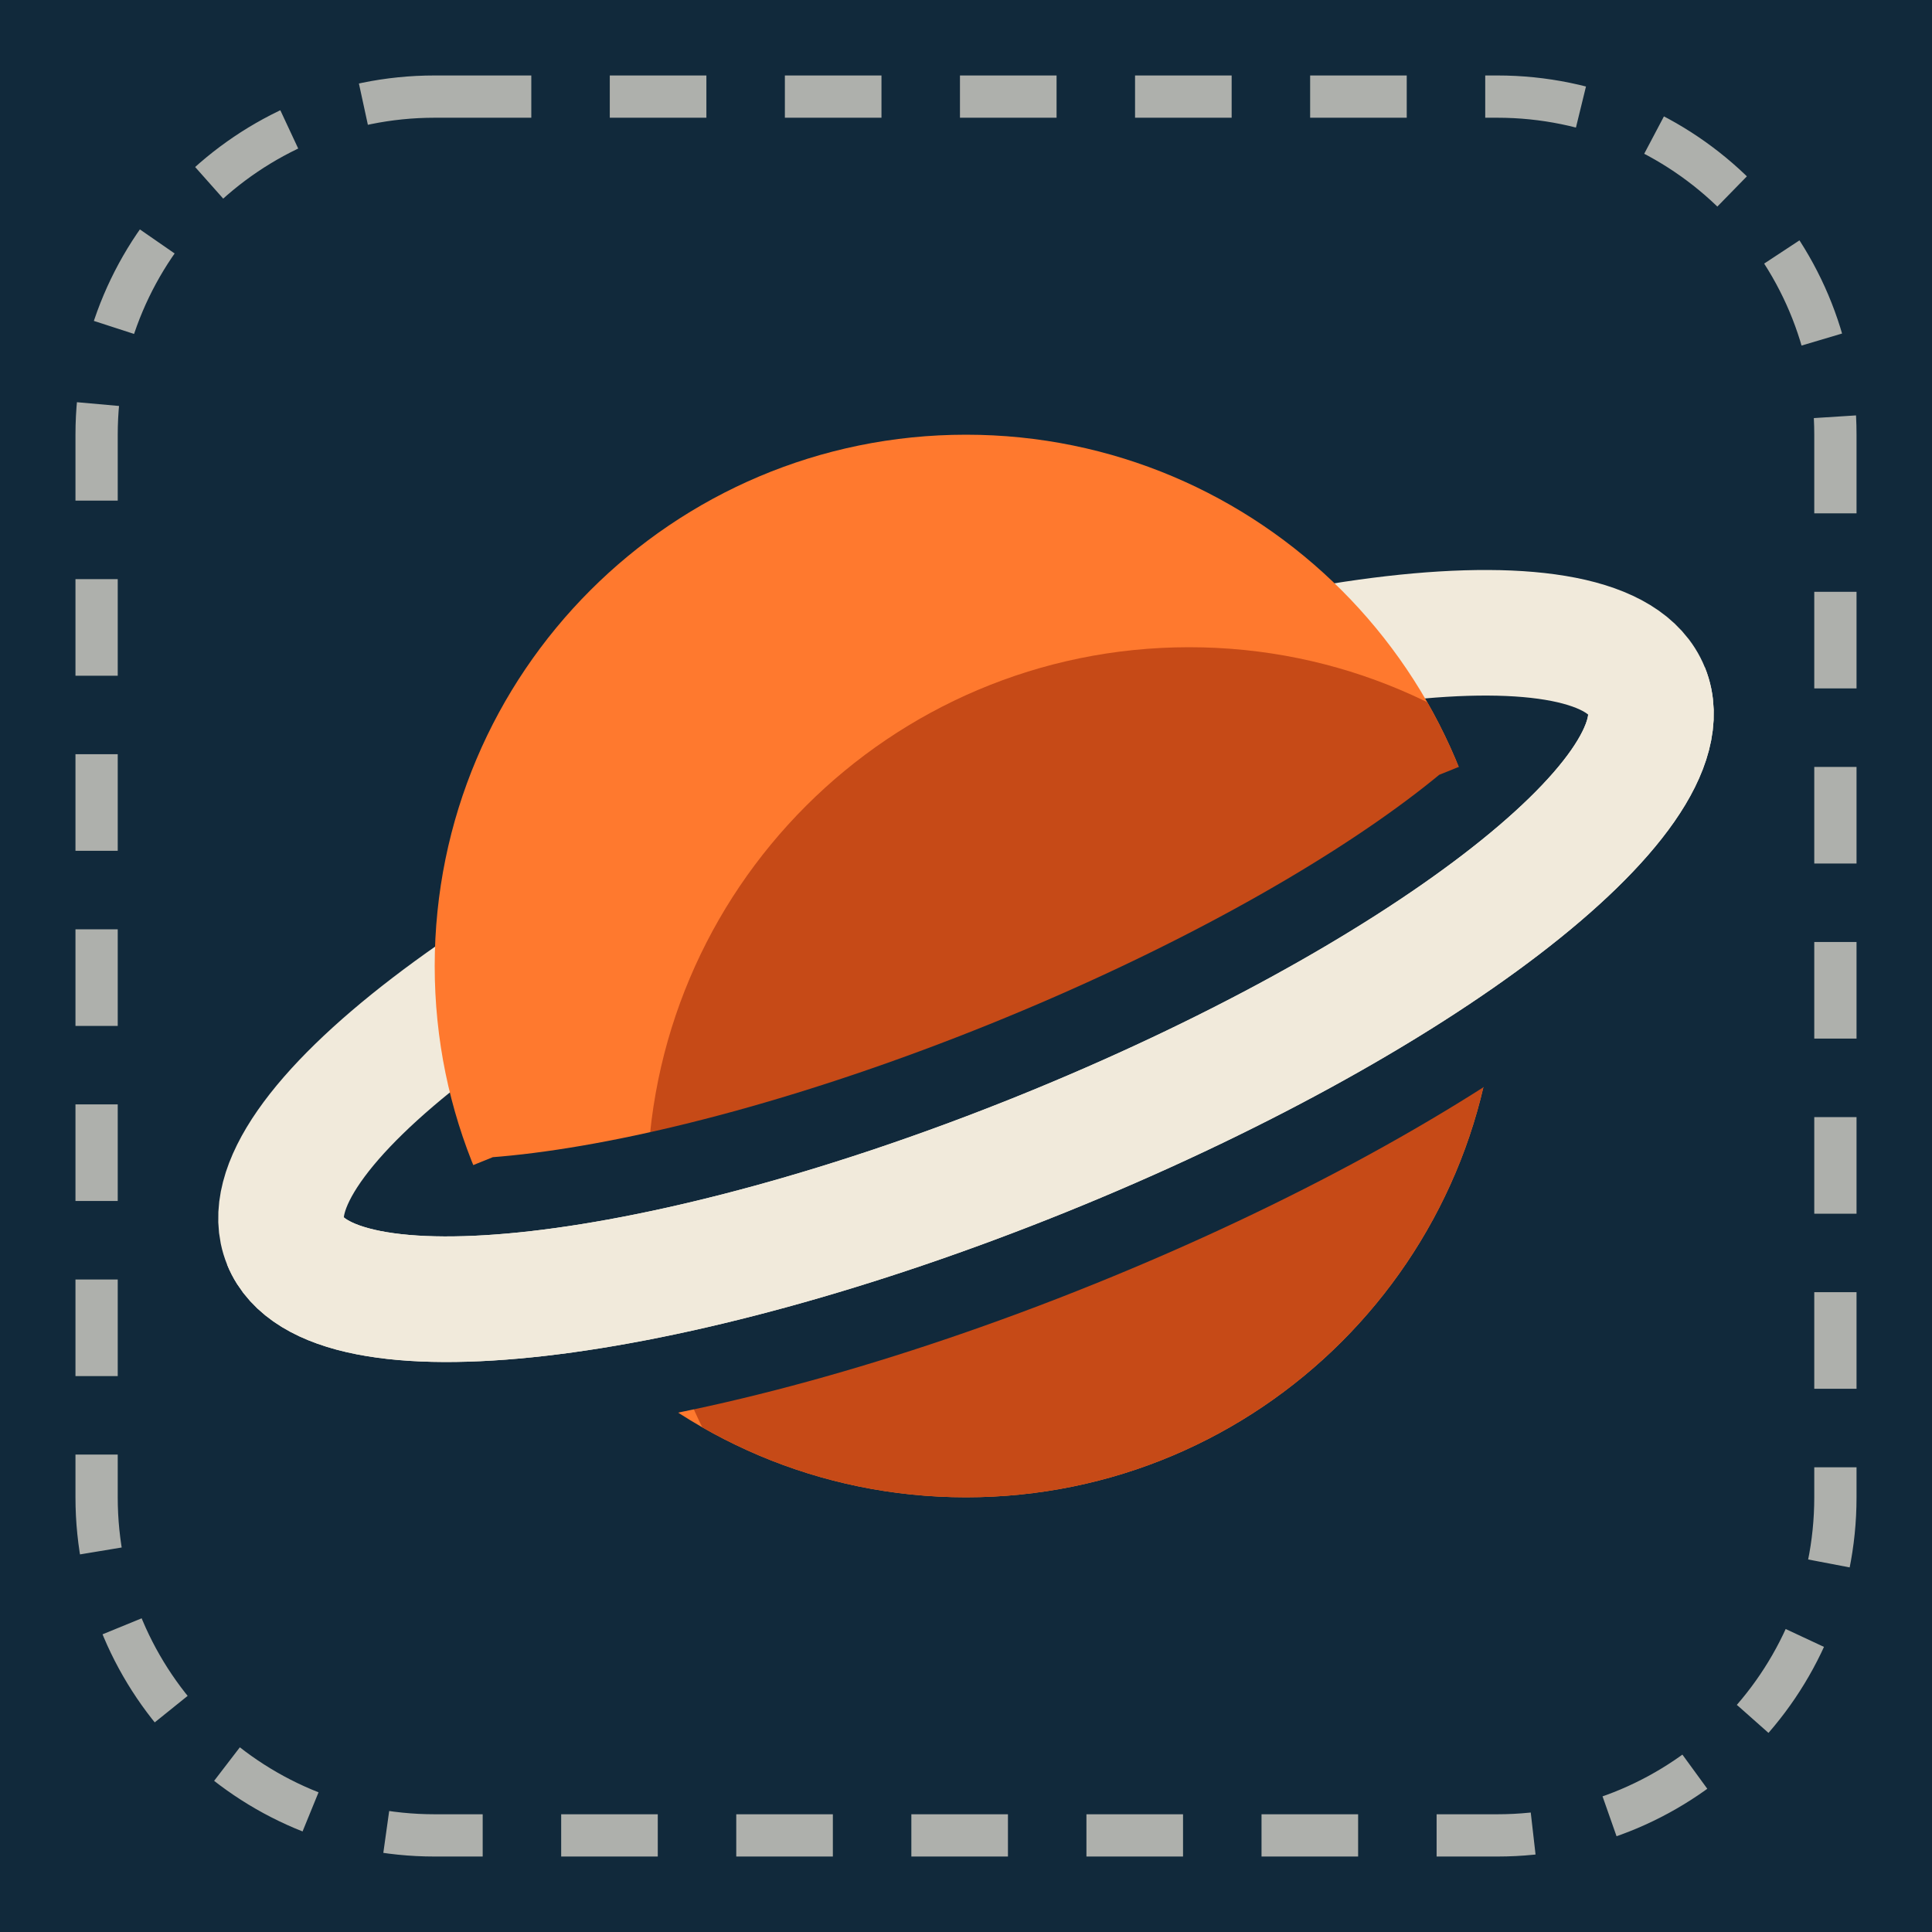
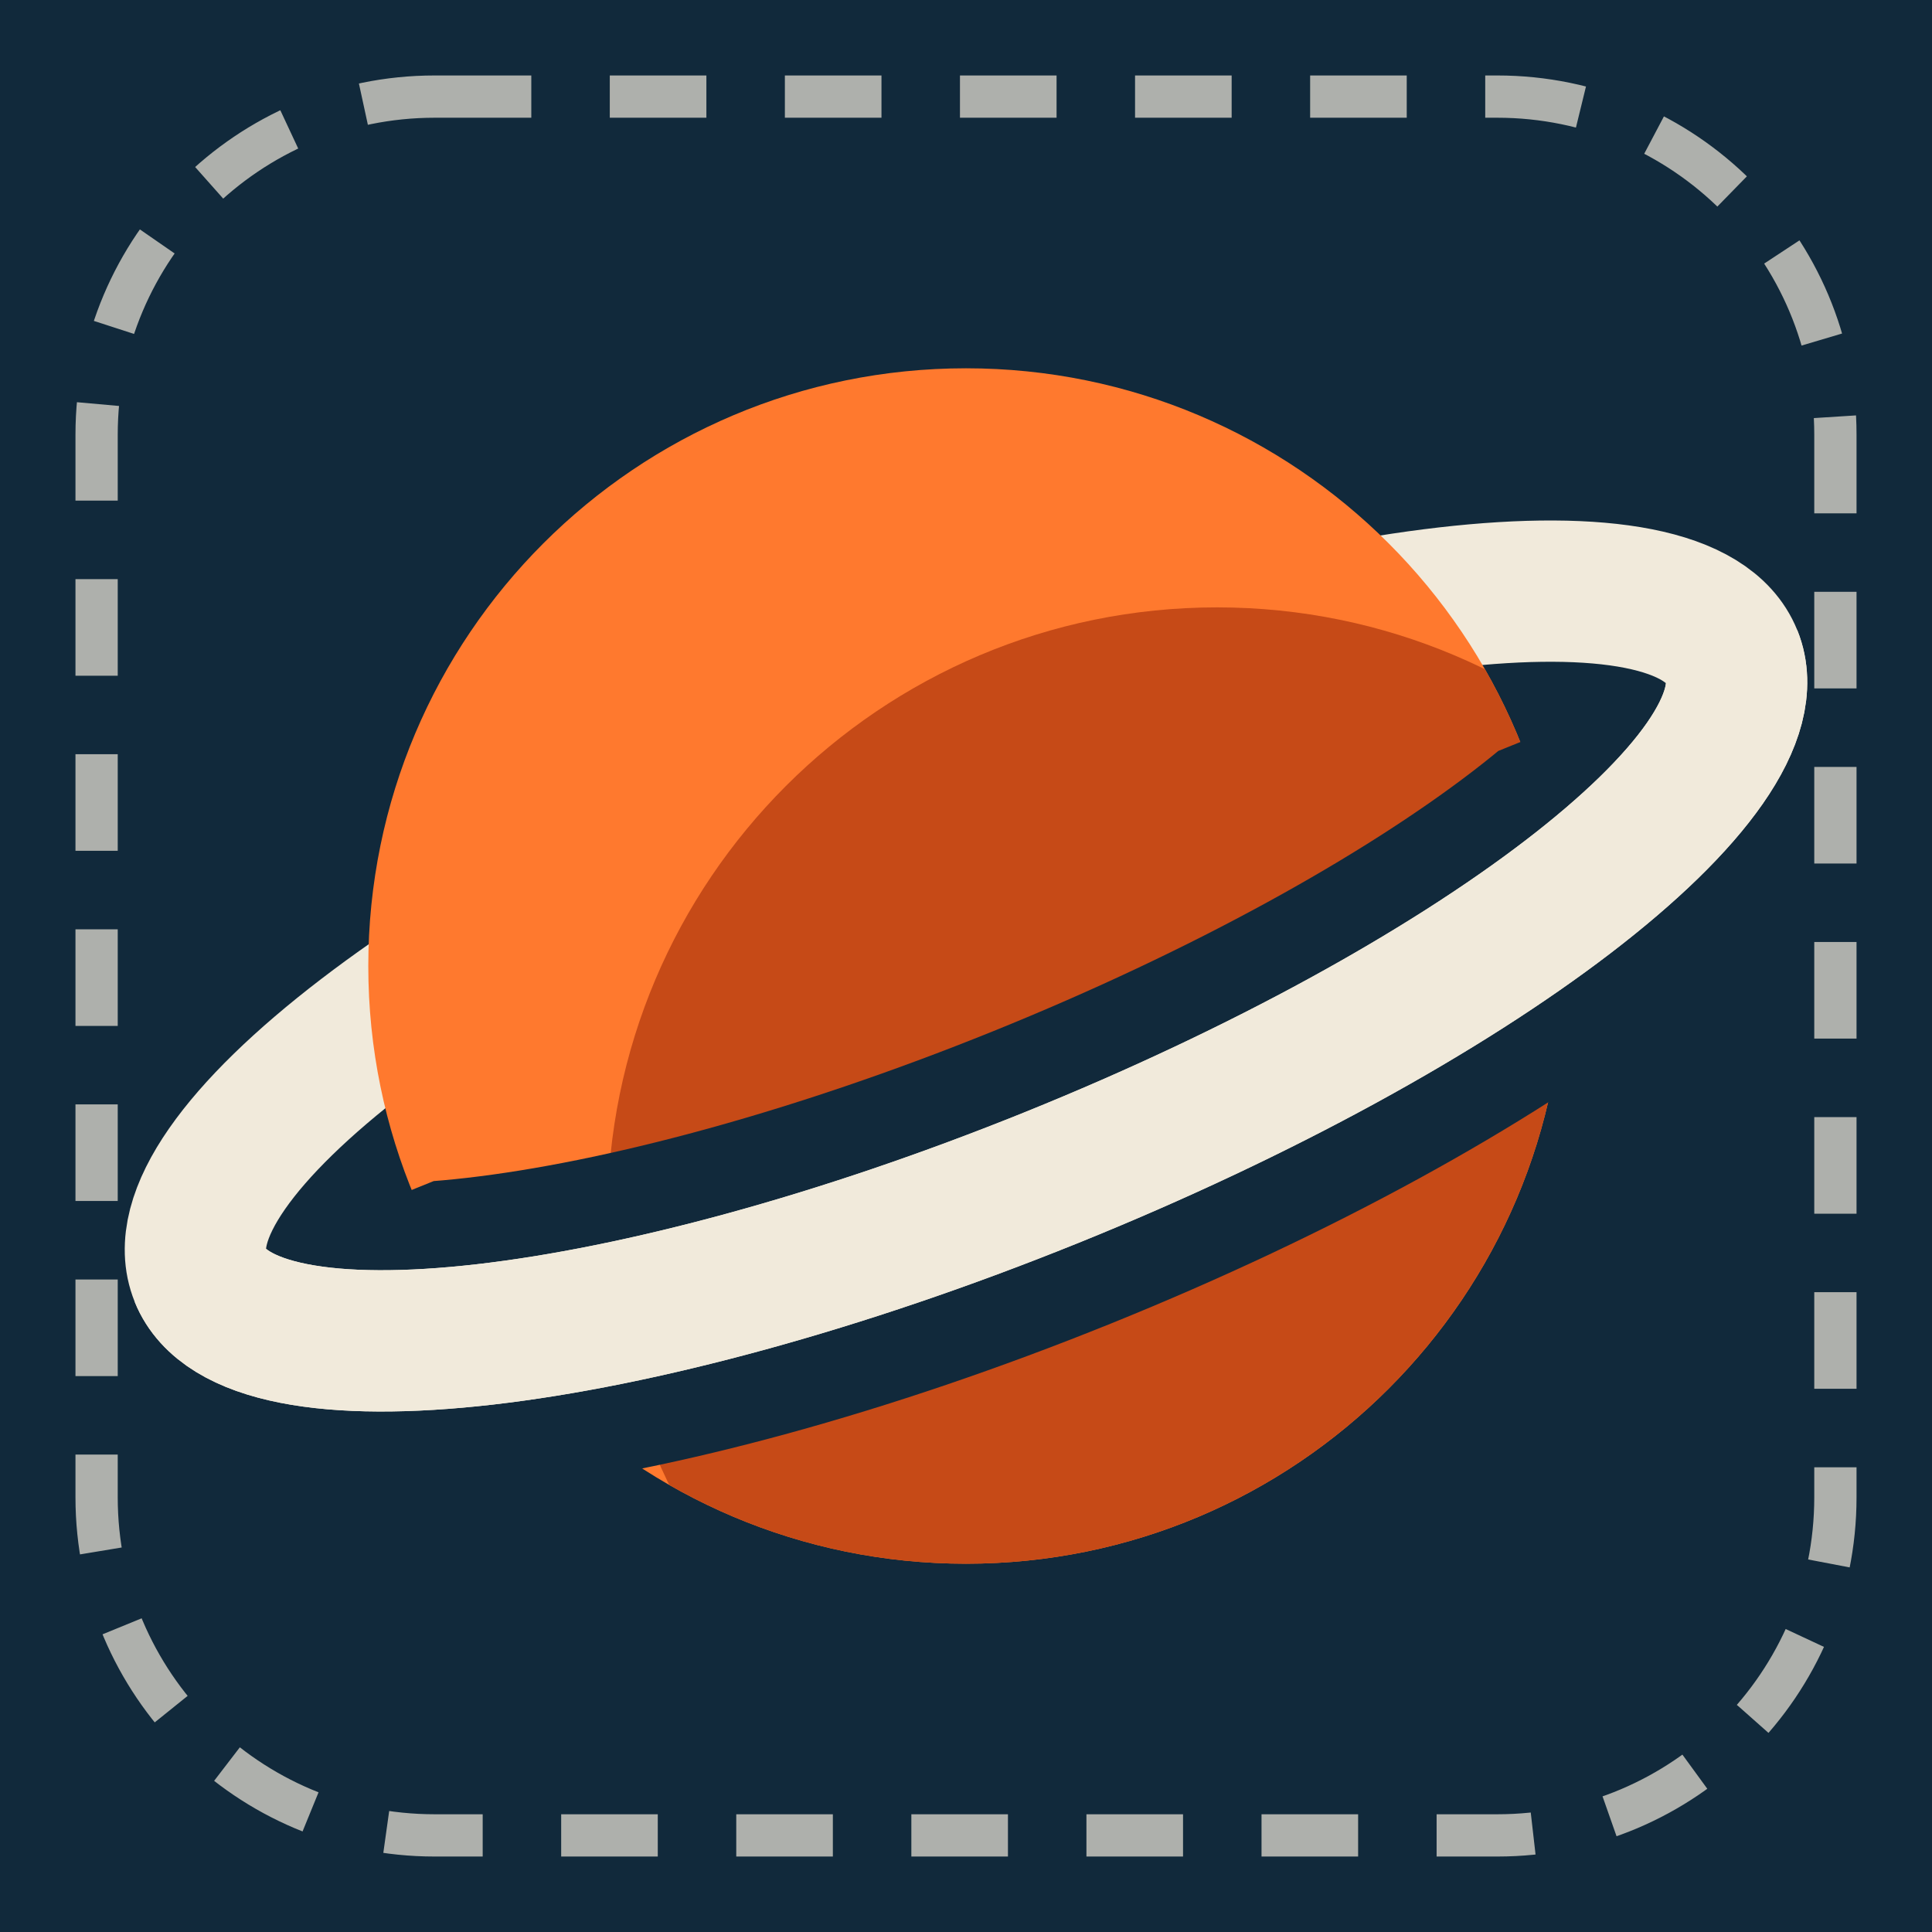
<svg xmlns="http://www.w3.org/2000/svg" viewBox="0 0 32 32">
  <defs>
    <clipPath id="tile">
      <rect width="32" height="32" />
    </clipPath>
    <clipPath id="front">
      <path d="M-8 16H40V40H-8Z" transform="rotate(-22 16 16)" />
    </clipPath>
    <clipPath id="globe">
      <circle cx="16" cy="16" r="11" />
    </clipPath>
    <mask id="gap" maskUnits="userSpaceOnUse" x="-8" y="-8" width="48" height="48">
      <rect x="-8" y="-8" width="48" height="48" fill="#fff" />
      <g clip-path="url(#front)">
        <ellipse cx="16" cy="16" rx="15.2" ry="4.2" transform="rotate(-22 16 16)" fill="none" stroke="#000" stroke-width="5.8" />
      </g>
    </mask>
  </defs>
  <g clip-path="url(#tile)">
    <rect width="32" height="32" fill="#11293b" />
    <rect x="1.6" y="1.6" width="28.8" height="28.8" rx="5.6" fill="none" stroke="#f1eadb" stroke-width="0.7" stroke-dasharray="1.6 1.3" opacity="0.7" />
  </g>
-   <g transform="translate(3.2 3.2) scale(0.8)">
+   <g transform="translate(1.6 1.6) scale(0.9)">
    <ellipse cx="16" cy="16" rx="15.2" ry="4.2" transform="rotate(-22 16 16)" fill="none" stroke="#f1eadb" stroke-width="2.6" />
    <g mask="url(#gap)">
      <circle cx="16" cy="16" r="11" fill="#ff792e" />
      <circle cx="20.62" cy="20.62" r="11.22" fill="#c64a17" clip-path="url(#globe)" />
    </g>
    <g clip-path="url(#front)">
      <ellipse cx="16" cy="16" rx="15.2" ry="4.2" transform="rotate(-22 16 16)" fill="none" stroke="#f1eadb" stroke-width="2.6" />
    </g>
  </g>
</svg>
